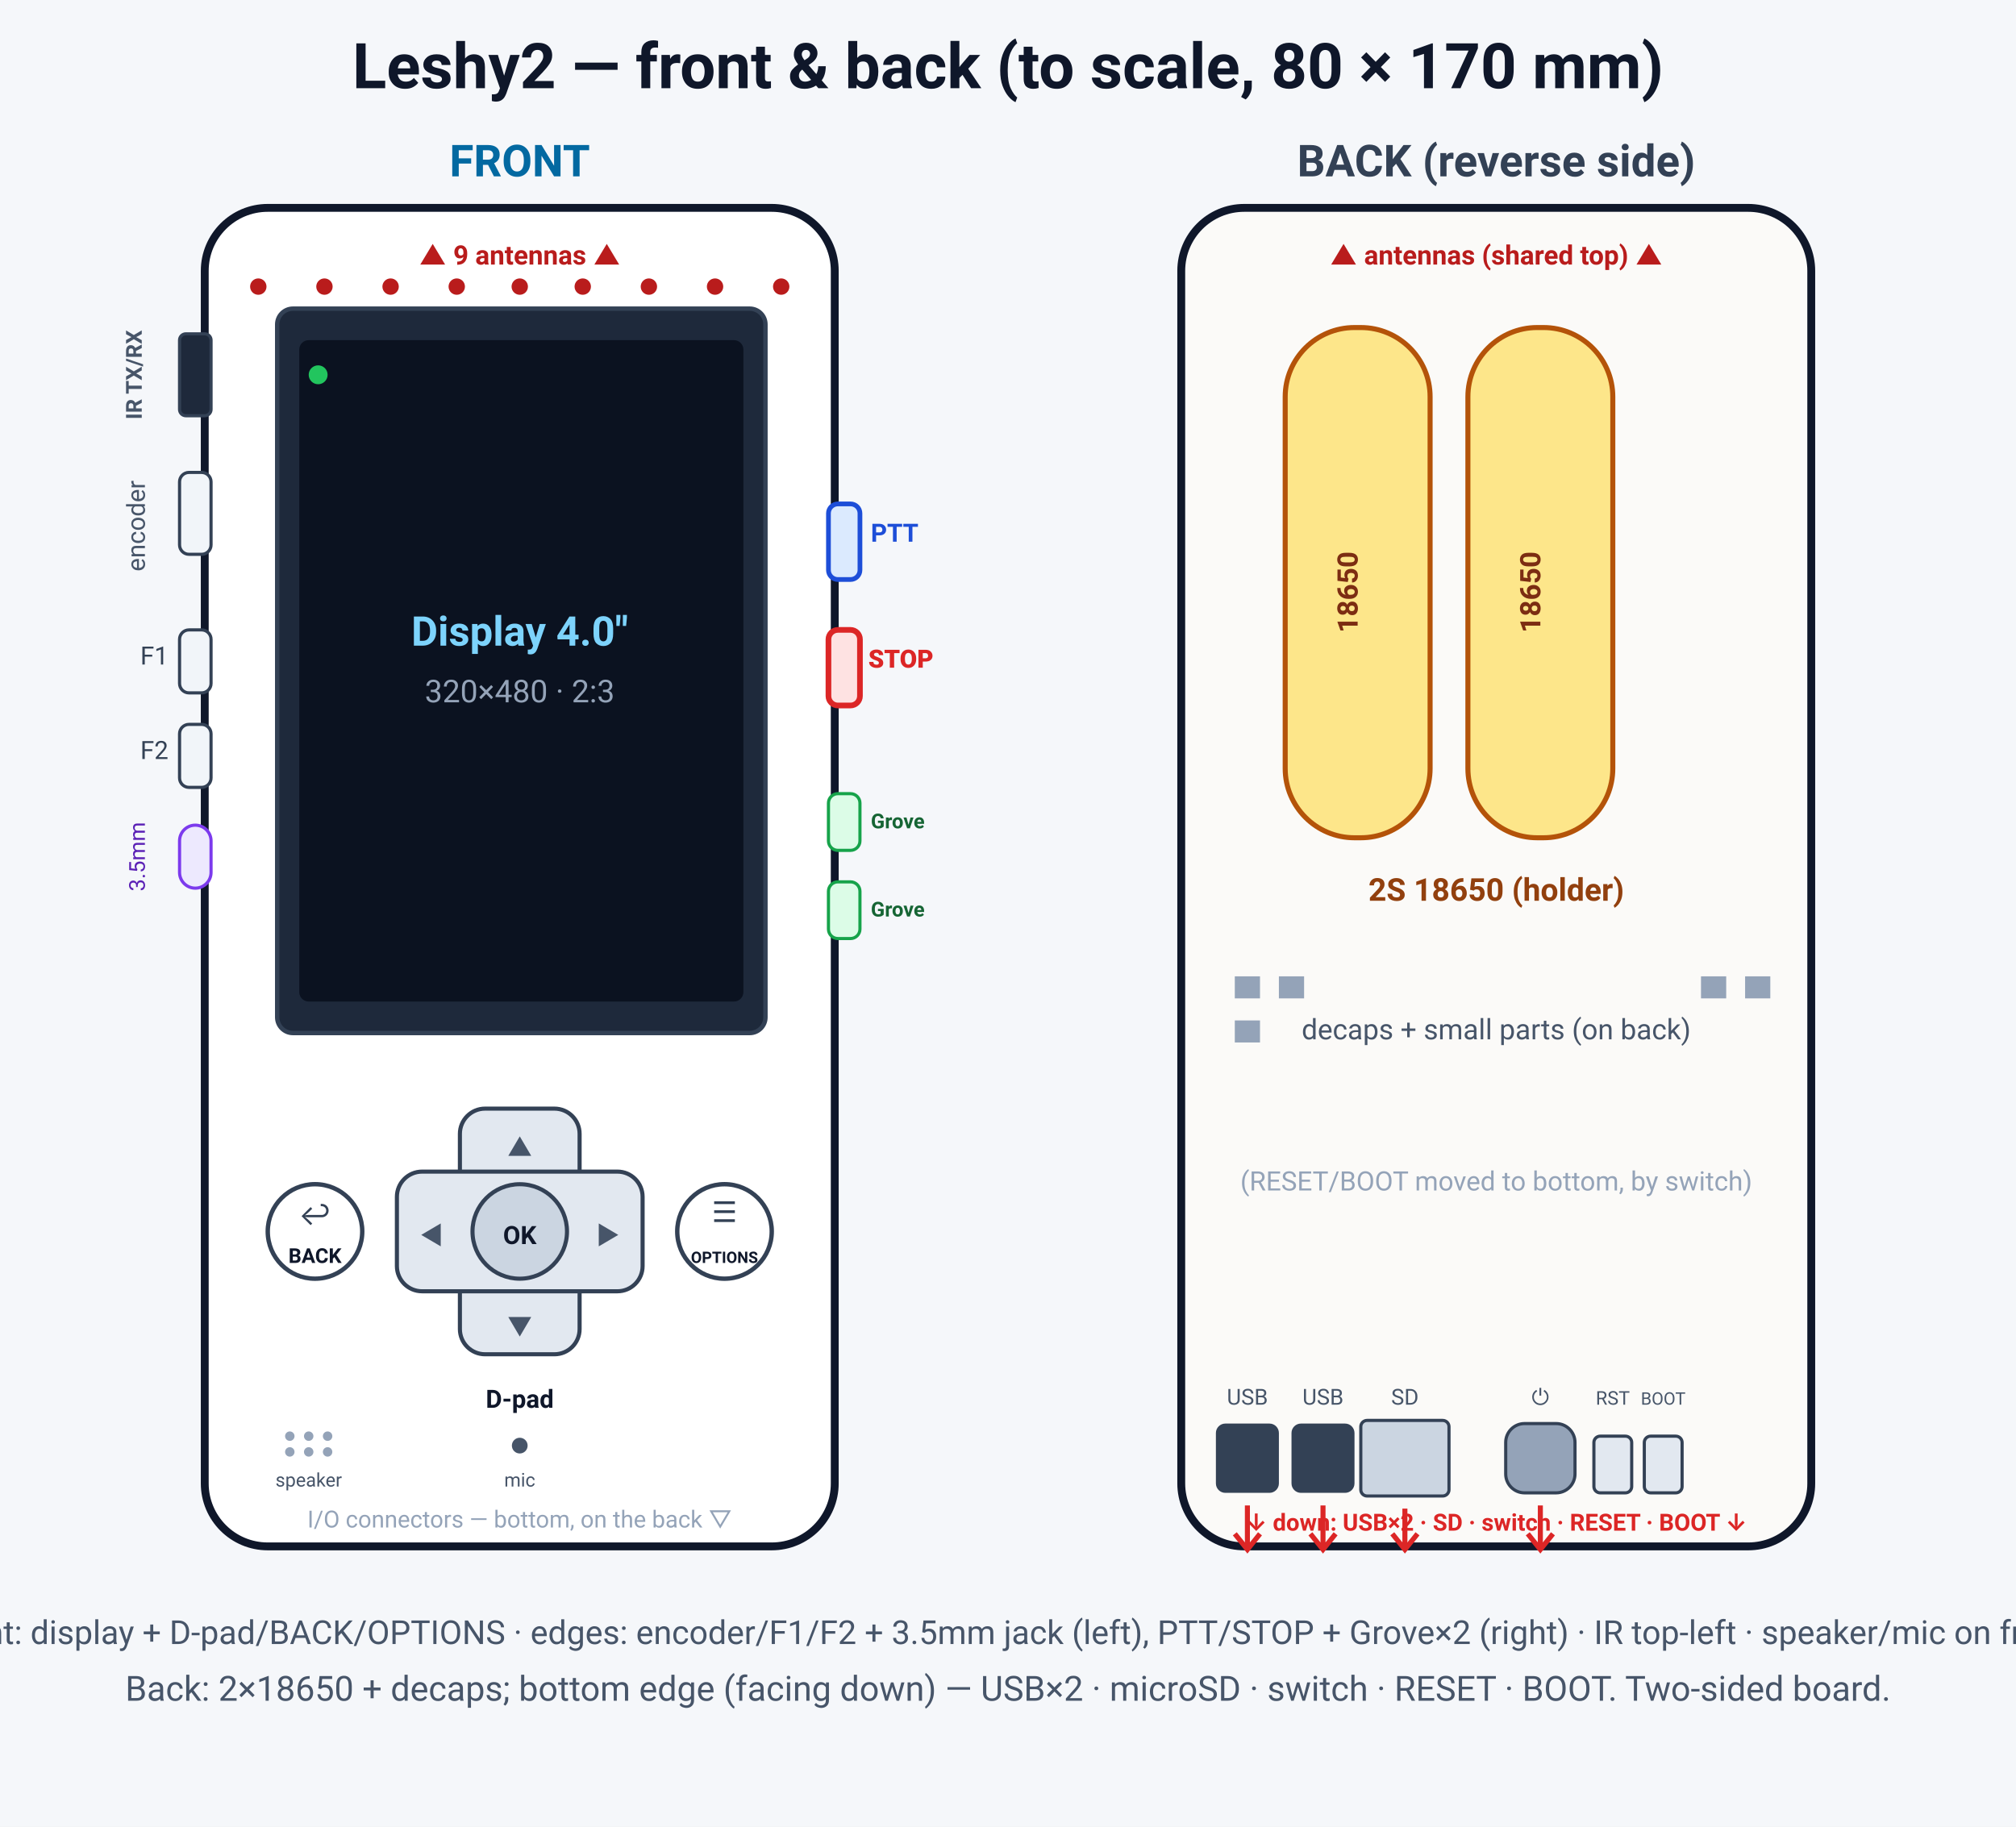
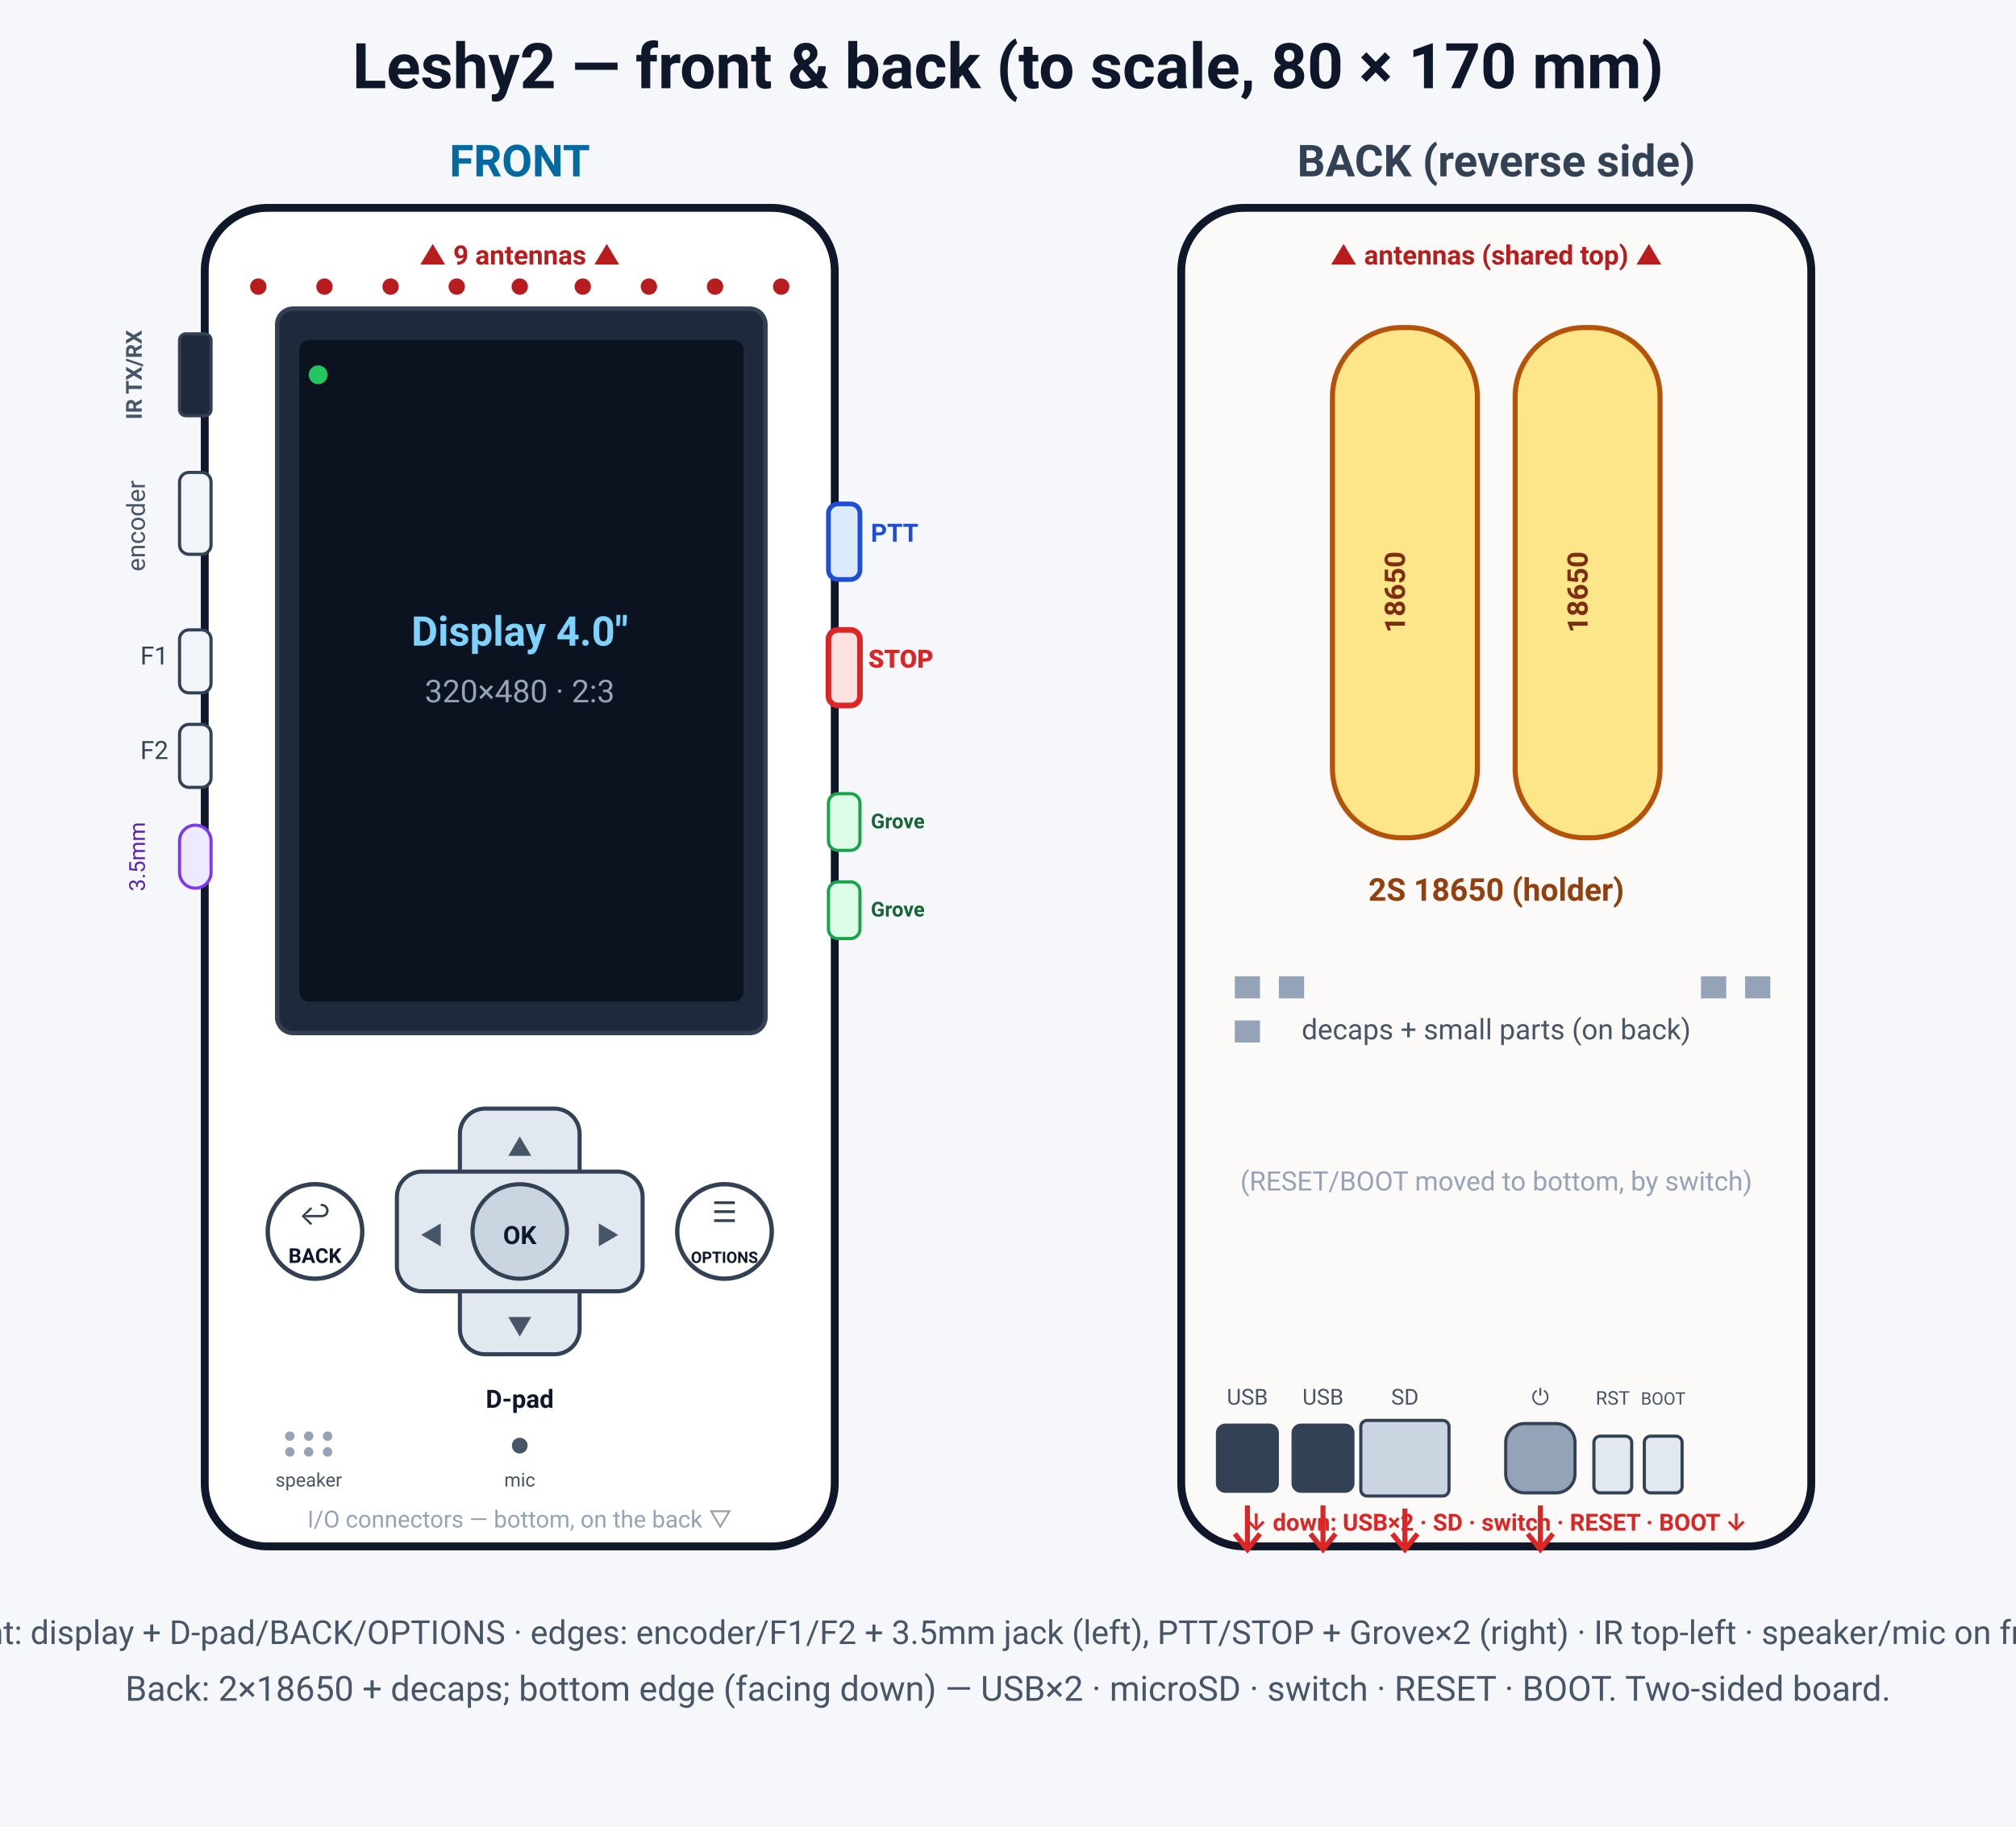
<svg xmlns="http://www.w3.org/2000/svg" viewBox="0 0 640 580" font-family="-apple-system,Segoe UI,Roboto,sans-serif">
  <rect width="640" height="580" fill="#f5f7fa" />
  <text x="320" y="28" text-anchor="middle" font-size="20" font-weight="700" fill="#0f172a">Leshy2 — front &amp; back (to scale, 80 × 170 mm)</text>
  <text x="165" y="56" text-anchor="middle" font-size="14" font-weight="700" fill="#0369a1">FRONT</text>
  <rect x="65" y="66" width="200" height="425" rx="20" fill="#ffffff" stroke="#0f172a" stroke-width="2.5" />
  <text x="165" y="84" text-anchor="middle" font-size="8.5" font-weight="600" fill="#b91c1c">▲ 9 antennas ▲</text>
  <g fill="#b91c1c">
    <circle cx="82" cy="91" r="2.6" />
    <circle cx="103" cy="91" r="2.6" />
    <circle cx="124" cy="91" r="2.6" />
    <circle cx="145" cy="91" r="2.6" />
    <circle cx="165" cy="91" r="2.6" />
    <circle cx="185" cy="91" r="2.6" />
    <circle cx="206" cy="91" r="2.6" />
    <circle cx="227" cy="91" r="2.6" />
    <circle cx="248" cy="91" r="2.6" />
  </g>
  <rect x="88" y="98" width="155" height="230" rx="5" fill="#1e293b" stroke="#334155" stroke-width="1.4" />
  <rect x="95" y="108" width="141" height="210" rx="3" fill="#0b1220" />
  <text x="165" y="205" text-anchor="middle" font-size="13" font-weight="700" fill="#7dd3fc">Display 4.0″</text>
  <text x="165" y="223" text-anchor="middle" font-size="10" fill="#94a3b8">320×480 · 2:3</text>
  <circle cx="101" cy="119" r="3" fill="#22c55e" />
  <rect x="146" y="352" width="38" height="78" rx="8" fill="#e2e8f0" stroke="#334155" stroke-width="1.3" />
  <rect x="126" y="372" width="78" height="38" rx="8" fill="#e2e8f0" stroke="#334155" stroke-width="1.3" />
  <circle cx="165" cy="391" r="15" fill="#cbd5e1" stroke="#334155" stroke-width="1.3" />
  <text x="165" y="395" text-anchor="middle" font-size="8" font-weight="700" fill="#0f172a">OK</text>
  <text x="165" y="367" text-anchor="middle" font-size="8" fill="#475569">▲</text>
  <text x="165" y="424" text-anchor="middle" font-size="8" fill="#475569">▼</text>
  <text x="137" y="395" text-anchor="middle" font-size="8" fill="#475569">◀</text>
  <text x="193" y="395" text-anchor="middle" font-size="8" fill="#475569">▶</text>
  <text x="165" y="447" text-anchor="middle" font-size="8" font-weight="700" fill="#0f172a">D-pad</text>
  <circle cx="100" cy="391" r="15" fill="#fff" stroke="#334155" stroke-width="1.4" />
  <text x="100" y="389" text-anchor="middle" font-size="9" fill="#334155">↩</text>
  <text x="100" y="401" text-anchor="middle" font-size="6.5" font-weight="700" fill="#0f172a">BACK</text>
  <circle cx="230" cy="391" r="15" fill="#fff" stroke="#334155" stroke-width="1.4" />
  <text x="230" y="388" text-anchor="middle" font-size="9" fill="#334155">☰</text>
  <text x="230" y="401" text-anchor="middle" font-size="5" font-weight="700" fill="#0f172a">OPTIONS</text>
  <rect x="57" y="106" width="10" height="26" rx="2" fill="#1e293b" stroke="#334155" />
  <text x="45" y="119" text-anchor="middle" font-size="7" font-weight="600" fill="#475569" transform="rotate(-90 45 119)">IR TX/RX</text>
  <rect x="57" y="150" width="10" height="26" rx="3" fill="#f1f5f9" stroke="#334155" />
  <text x="46" y="167" text-anchor="middle" font-size="8" fill="#475569" transform="rotate(-90 46 167)">encoder</text>
  <rect x="57" y="200" width="10" height="20" rx="3" fill="#f1f5f9" stroke="#334155" />
  <text x="49" y="211" text-anchor="middle" font-size="8" fill="#334155">F1</text>
  <rect x="57" y="230" width="10" height="20" rx="3" fill="#f1f5f9" stroke="#334155" />
  <text x="49" y="241" text-anchor="middle" font-size="8" fill="#334155">F2</text>
  <rect x="57" y="262" width="10" height="20" rx="5" fill="#ede9fe" stroke="#7c3aed" />
  <text x="46" y="272" text-anchor="middle" font-size="7" fill="#5b21b6" transform="rotate(-90 46 272)">3.5mm</text>
  <rect x="263" y="160" width="10" height="24" rx="3" fill="#dbeafe" stroke="#1d4ed8" stroke-width="1.5" />
  <text x="284" y="172" text-anchor="middle" font-size="8" font-weight="700" fill="#1d4ed8">PTT</text>
  <rect x="263" y="200" width="10" height="24" rx="3" fill="#fee2e2" stroke="#dc2626" stroke-width="1.8" />
  <text x="286" y="212" text-anchor="middle" font-size="8" font-weight="800" fill="#dc2626">STOP</text>
  <rect x="263" y="252" width="10" height="18" rx="3" fill="#dcfce7" stroke="#16a34a" />
  <text x="285" y="263" text-anchor="middle" font-size="6.5" font-weight="700" fill="#166534">Grove</text>
  <rect x="263" y="280" width="10" height="18" rx="3" fill="#dcfce7" stroke="#16a34a" />
  <text x="285" y="291" text-anchor="middle" font-size="6.5" font-weight="700" fill="#166534">Grove</text>
  <g fill="#94a3b8">
    <circle cx="92" cy="456" r="1.5" />
    <circle cx="98" cy="456" r="1.5" />
    <circle cx="104" cy="456" r="1.5" />
    <circle cx="92" cy="461" r="1.5" />
    <circle cx="98" cy="461" r="1.5" />
    <circle cx="104" cy="461" r="1.5" />
  </g>
  <text x="98" y="472" text-anchor="middle" font-size="6" fill="#475569">speaker</text>
  <circle cx="165" cy="459" r="2.5" fill="#475569" />
  <text x="165" y="472" text-anchor="middle" font-size="6" fill="#475569">mic</text>
  <text x="165" y="485" text-anchor="middle" font-size="7.5" fill="#94a3b8">I/O connectors — bottom, on the back ▽</text>
  <text x="475" y="56" text-anchor="middle" font-size="14" font-weight="700" fill="#334155">BACK (reverse side)</text>
  <rect x="375" y="66" width="200" height="425" rx="20" fill="#fbfaf8" stroke="#0f172a" stroke-width="2.5" />
  <text x="475" y="84" text-anchor="middle" font-size="8.5" font-weight="600" fill="#b91c1c">▲ antennas (shared top) ▲</text>
-   <rect x="408" y="104" width="46" height="162" rx="22" fill="#fde68a" stroke="#b45309" stroke-width="1.6" />
-   <rect x="466" y="104" width="46" height="162" rx="22" fill="#fde68a" stroke="#b45309" stroke-width="1.6" />
-   <text x="431" y="188" text-anchor="middle" font-size="9" font-weight="700" fill="#7c2d12" transform="rotate(-90 431 188)">18650</text>
-   <text x="489" y="188" text-anchor="middle" font-size="9" font-weight="700" fill="#7c2d12" transform="rotate(-90 489 188)">18650</text>
+   <rect x="423" y="104" width="46" height="162" rx="22" fill="#fde68a" stroke="#b45309" stroke-width="1.6" />
+   <rect x="481" y="104" width="46" height="162" rx="22" fill="#fde68a" stroke="#b45309" stroke-width="1.6" />
+   <text x="446" y="188" text-anchor="middle" font-size="9" font-weight="700" fill="#7c2d12" transform="rotate(-90 446 188)">18650</text>
+   <text x="504" y="188" text-anchor="middle" font-size="9" font-weight="700" fill="#7c2d12" transform="rotate(-90 504 188)">18650</text>
  <text x="475" y="286" text-anchor="middle" font-size="10" font-weight="700" fill="#92400e">2S 18650 (holder)</text>
  <g fill="#94a3b8">
    <rect x="392" y="310" width="8" height="7" />
    <rect x="406" y="310" width="8" height="7" />
    <rect x="392" y="324" width="8" height="7" />
    <rect x="540" y="310" width="8" height="7" />
    <rect x="554" y="310" width="8" height="7" />
  </g>
  <text x="475" y="330" text-anchor="middle" font-size="9" fill="#475569">decaps + small parts (on back)</text>
  <text x="475" y="378" text-anchor="middle" font-size="8.5" fill="#94a3b8">(RESET/BOOT moved to bottom, by switch)</text>
  <rect x="386" y="452" width="20" height="22" rx="3" fill="#334155" />
  <rect x="410" y="452" width="20" height="22" rx="3" fill="#334155" />
  <rect x="432" y="451" width="28" height="24" rx="2" fill="#cbd5e1" stroke="#334155" />
  <rect x="478" y="452" width="22" height="22" rx="6" fill="#94a3b8" stroke="#334155" />
  <rect x="506" y="456" width="12" height="18" rx="2" fill="#e2e8f0" stroke="#334155" />
  <rect x="522" y="456" width="12" height="18" rx="2" fill="#e2e8f0" stroke="#334155" />
  <text x="396" y="446" text-anchor="middle" font-size="7" fill="#475569">USB</text>
  <text x="420" y="446" text-anchor="middle" font-size="7" fill="#475569">USB</text>
  <text x="446" y="446" text-anchor="middle" font-size="7" fill="#475569">SD</text>
  <text x="489" y="446" text-anchor="middle" font-size="7" fill="#475569">⏻</text>
  <text x="512" y="446" text-anchor="middle" font-size="6" fill="#475569">RST</text>
  <text x="528" y="446" text-anchor="middle" font-size="5.5" fill="#475569">BOOT</text>
  <g stroke="#dc2626" stroke-width="1.6" fill="none">
    <path d="M396 478 L396 491" />
    <path d="M392 487 L396 492 L400 487" />
    <path d="M420 478 L420 491" />
    <path d="M416 487 L420 492 L424 487" />
    <path d="M446 479 L446 491" />
    <path d="M442 487 L446 492 L450 487" />
    <path d="M489 478 L489 491" />
    <path d="M485 487 L489 492 L493 487" />
  </g>
  <text x="475" y="486" text-anchor="middle" font-size="7.5" font-weight="700" fill="#dc2626">↓ down: USB×2 · SD · switch · RESET · BOOT ↓</text>
  <text x="320" y="522" text-anchor="middle" font-size="10.5" fill="#475569">Front: display + D-pad/BACK/OPTIONS · edges: encoder/F1/F2 + 3.5mm jack (left), PTT/STOP + Grove×2 (right) · IR top-left · speaker/mic on front.</text>
  <text x="320" y="540" text-anchor="middle" font-size="11" fill="#475569">Back: 2×18650 + decaps; bottom edge (facing down) — USB×2 · microSD · switch · RESET · BOOT. Two-sided board.</text>
</svg>
